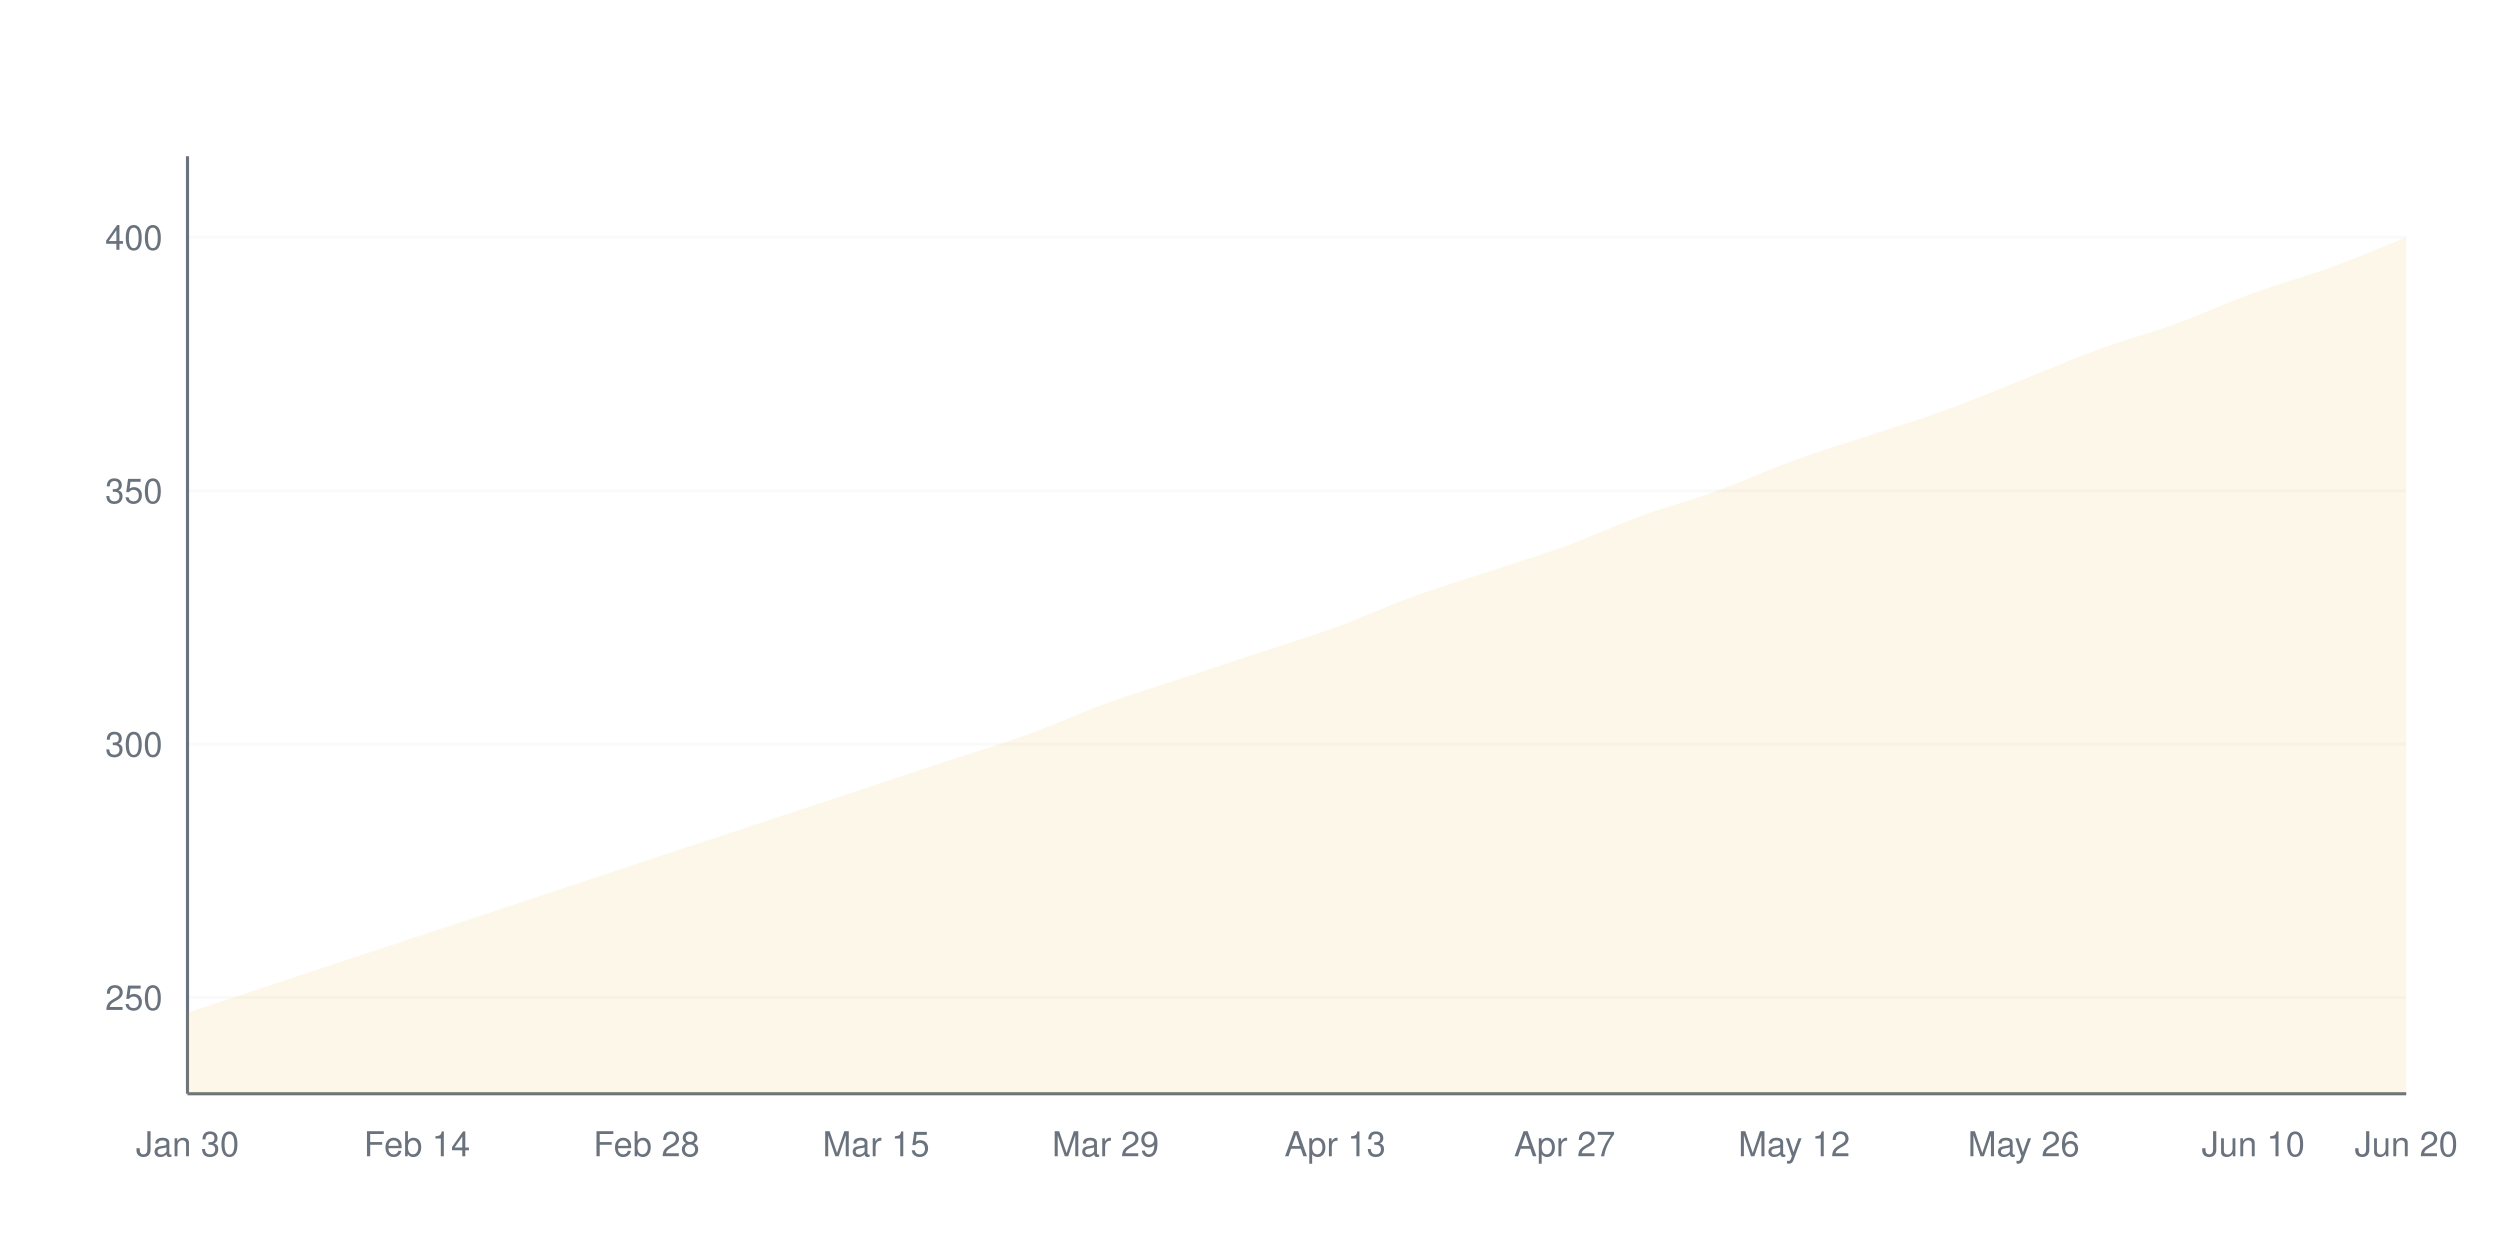
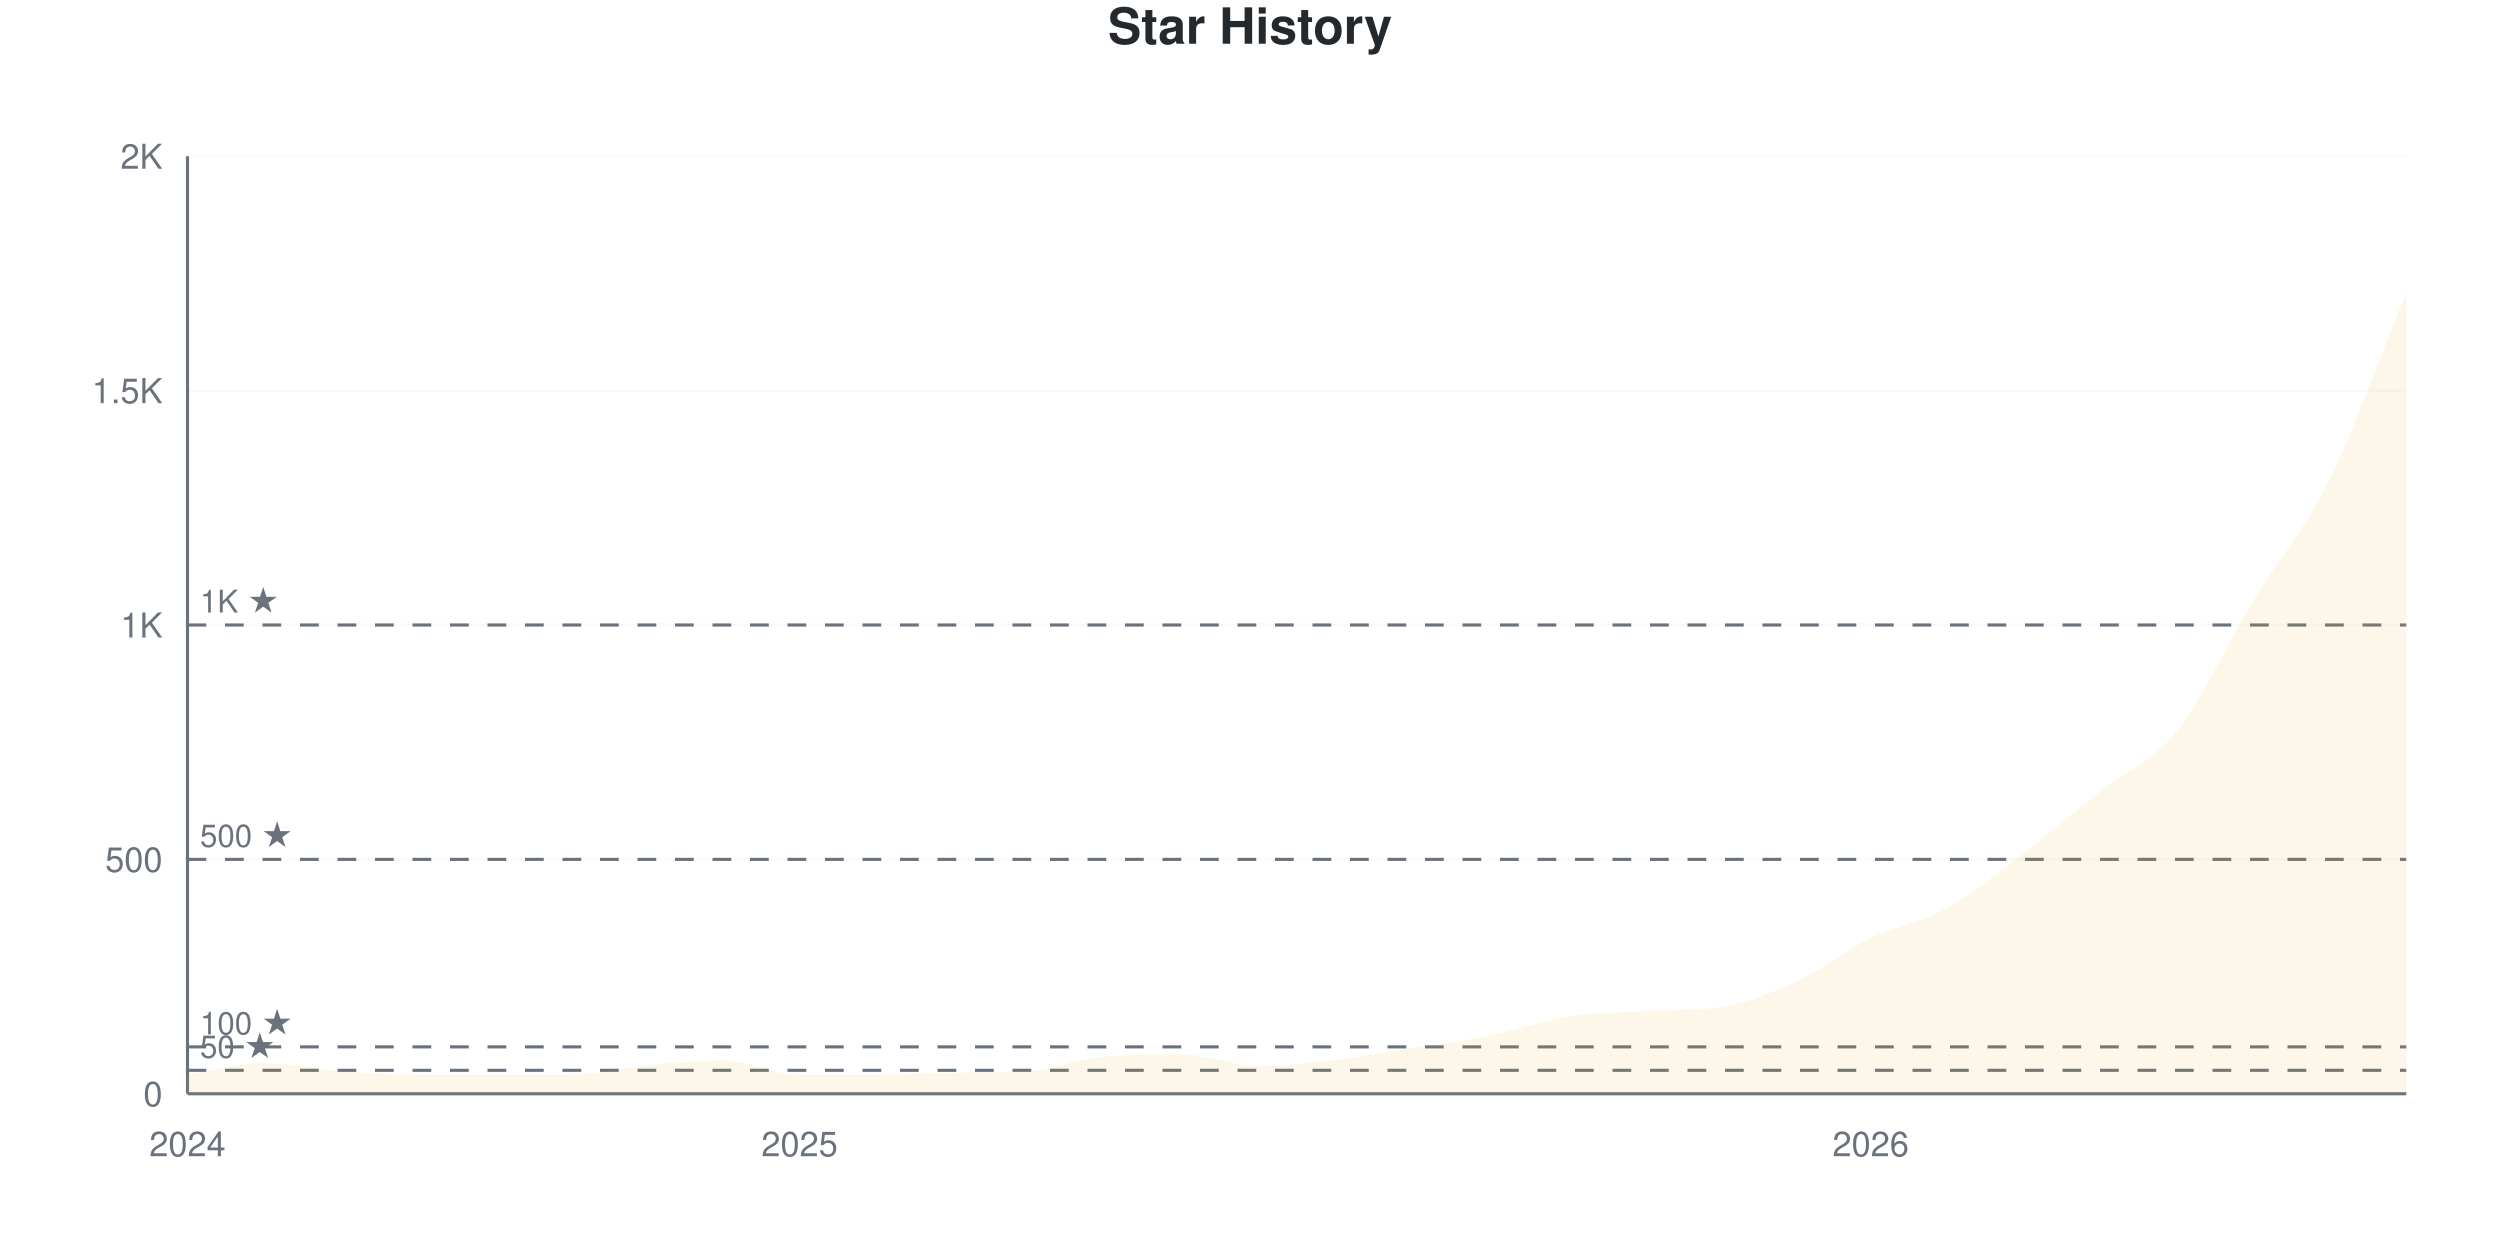
<svg xmlns="http://www.w3.org/2000/svg" viewBox="0 0 800 400" width="800" height="400">
  <style>
    @keyframes drawLine {
      to { stroke-dashoffset: 0; }
    }
    @keyframes fadeInPoint {
      from { opacity: 0; }
      to { opacity: 1; }
    }
    .data-line-0 {
-       stroke-dasharray: 1168;
-       stroke-dashoffset: 1168;
+       stroke-dasharray: 1247;
+       stroke-dashoffset: 1247;
      animation: drawLine 2s ease-out forwards;
    }
    .data-point {
      opacity: 0;
      animation: fadeInPoint 0.5s ease-out forwards;
    }
    .chart-bg { fill: #fff; }
    .chart-text { fill: #24292e; }
    .chart-muted { fill: #6a737d; }
    .chart-grid { stroke: #eee; }
    .chart-axis { stroke: #6a737d; }
    @media (prefers-color-scheme: dark) {
      .chart-bg { fill: #0d1117; }
      .chart-text { fill: #e6edf3; }
      .chart-muted { fill: #8b949e; }
      .chart-grid { stroke: #21262d; }
      .chart-axis { stroke: #8b949e; }
    }
  </style>
  <rect width="800" height="400" class="chart-bg" />
-   <text x="400" y="14" text-anchor="middle" class="chart-text" font-size="16" font-weight="bold" font-family="-apple-system, BlinkMacSystemFont, 'Segoe UI', Helvetica, Arial, sans-serif" />
+   <text x="400" y="14" text-anchor="middle" class="chart-text" font-size="16" font-weight="bold" font-family="-apple-system, BlinkMacSystemFont, 'Segoe UI', Helvetica, Arial, sans-serif">Star History</text>
  <g class="grid">
-     <line x1="60" y1="319.189" x2="770" y2="319.189" class="chart-grid" stroke-opacity="0.3" />
-     <text x="52" y="323.189" text-anchor="end" class="chart-muted" font-size="11" font-family="-apple-system, BlinkMacSystemFont, 'Segoe UI', Helvetica, Arial, sans-serif">250</text>
-     <line x1="60" y1="238.108" x2="770" y2="238.108" class="chart-grid" stroke-opacity="0.3" />
-     <text x="52" y="242.108" text-anchor="end" class="chart-muted" font-size="11" font-family="-apple-system, BlinkMacSystemFont, 'Segoe UI', Helvetica, Arial, sans-serif">300</text>
-     <line x1="60" y1="157.027" x2="770" y2="157.027" class="chart-grid" stroke-opacity="0.3" />
-     <text x="52" y="161.027" text-anchor="end" class="chart-muted" font-size="11" font-family="-apple-system, BlinkMacSystemFont, 'Segoe UI', Helvetica, Arial, sans-serif">350</text>
-     <line x1="60" y1="75.946" x2="770" y2="75.946" class="chart-grid" stroke-opacity="0.3" />
-     <text x="52" y="79.946" text-anchor="end" class="chart-muted" font-size="11" font-family="-apple-system, BlinkMacSystemFont, 'Segoe UI', Helvetica, Arial, sans-serif">400</text>
+     <line x1="60" y1="350" x2="770" y2="350" class="chart-grid" stroke-opacity="0.3" />
+     <text x="52" y="354" text-anchor="end" class="chart-muted" font-size="11" font-family="-apple-system, BlinkMacSystemFont, 'Segoe UI', Helvetica, Arial, sans-serif">0</text>
+     <line x1="60" y1="275" x2="770" y2="275" class="chart-grid" stroke-opacity="0.3" />
+     <text x="52" y="279" text-anchor="end" class="chart-muted" font-size="11" font-family="-apple-system, BlinkMacSystemFont, 'Segoe UI', Helvetica, Arial, sans-serif">500</text>
+     <line x1="60" y1="200" x2="770" y2="200" class="chart-grid" stroke-opacity="0.3" />
+     <text x="52" y="204" text-anchor="end" class="chart-muted" font-size="11" font-family="-apple-system, BlinkMacSystemFont, 'Segoe UI', Helvetica, Arial, sans-serif">1K</text>
+     <line x1="60" y1="125" x2="770" y2="125" class="chart-grid" stroke-opacity="0.3" />
+     <text x="52" y="129" text-anchor="end" class="chart-muted" font-size="11" font-family="-apple-system, BlinkMacSystemFont, 'Segoe UI', Helvetica, Arial, sans-serif">1.5K</text>
+     <line x1="60" y1="50" x2="770" y2="50" class="chart-grid" stroke-opacity="0.3" />
+     <text x="52" y="54" text-anchor="end" class="chart-muted" font-size="11" font-family="-apple-system, BlinkMacSystemFont, 'Segoe UI', Helvetica, Arial, sans-serif">2K</text>
  </g>
  <g class="milestones">
-     
+     <line x1="60" y1="342.5" x2="770" y2="342.5" class="chart-axis" stroke-width="1" stroke-dasharray="6,6" />
+     <text x="64" y="338.5" class="chart-muted" font-size="10" font-family="-apple-system, BlinkMacSystemFont, 'Segoe UI', Helvetica, Arial, sans-serif">50 ★</text>
+     <line x1="60" y1="335" x2="770" y2="335" class="chart-axis" stroke-width="1" stroke-dasharray="6,6" />
+     <text x="64" y="331" class="chart-muted" font-size="10" font-family="-apple-system, BlinkMacSystemFont, 'Segoe UI', Helvetica, Arial, sans-serif">100 ★</text>
+     <line x1="60" y1="275" x2="770" y2="275" class="chart-axis" stroke-width="1" stroke-dasharray="6,6" />
+     <text x="64" y="271" class="chart-muted" font-size="10" font-family="-apple-system, BlinkMacSystemFont, 'Segoe UI', Helvetica, Arial, sans-serif">500 ★</text>
+     <line x1="60" y1="200" x2="770" y2="200" class="chart-axis" stroke-width="1" stroke-dasharray="6,6" />
+     <text x="64" y="196" class="chart-muted" font-size="10" font-family="-apple-system, BlinkMacSystemFont, 'Segoe UI', Helvetica, Arial, sans-serif">1K ★</text>
  </g>
  <g class="x-axis">
-     <text x="60" y="370" text-anchor="middle" class="chart-muted" font-size="11" font-family="-apple-system, BlinkMacSystemFont, 'Segoe UI', Helvetica, Arial, sans-serif">Jan 30</text>
-     <text x="133.448" y="370" text-anchor="middle" class="chart-muted" font-size="11" font-family="-apple-system, BlinkMacSystemFont, 'Segoe UI', Helvetica, Arial, sans-serif">Feb 14</text>
-     <text x="206.897" y="370" text-anchor="middle" class="chart-muted" font-size="11" font-family="-apple-system, BlinkMacSystemFont, 'Segoe UI', Helvetica, Arial, sans-serif">Feb 28</text>
-     <text x="280.345" y="370" text-anchor="middle" class="chart-muted" font-size="11" font-family="-apple-system, BlinkMacSystemFont, 'Segoe UI', Helvetica, Arial, sans-serif">Mar 15</text>
-     <text x="353.793" y="370" text-anchor="middle" class="chart-muted" font-size="11" font-family="-apple-system, BlinkMacSystemFont, 'Segoe UI', Helvetica, Arial, sans-serif">Mar 29</text>
-     <text x="427.241" y="370" text-anchor="middle" class="chart-muted" font-size="11" font-family="-apple-system, BlinkMacSystemFont, 'Segoe UI', Helvetica, Arial, sans-serif">Apr 13</text>
-     <text x="500.69" y="370" text-anchor="middle" class="chart-muted" font-size="11" font-family="-apple-system, BlinkMacSystemFont, 'Segoe UI', Helvetica, Arial, sans-serif">Apr 27</text>
-     <text x="574.138" y="370" text-anchor="middle" class="chart-muted" font-size="11" font-family="-apple-system, BlinkMacSystemFont, 'Segoe UI', Helvetica, Arial, sans-serif">May 12</text>
-     <text x="647.586" y="370" text-anchor="middle" class="chart-muted" font-size="11" font-family="-apple-system, BlinkMacSystemFont, 'Segoe UI', Helvetica, Arial, sans-serif">May 26</text>
-     <text x="721.034" y="370" text-anchor="middle" class="chart-muted" font-size="11" font-family="-apple-system, BlinkMacSystemFont, 'Segoe UI', Helvetica, Arial, sans-serif">Jun 10</text>
-     <text x="770" y="370" text-anchor="middle" class="chart-muted" font-size="11" font-family="-apple-system, BlinkMacSystemFont, 'Segoe UI', Helvetica, Arial, sans-serif">Jun 20</text>
+     <text x="60" y="370" text-anchor="middle" class="chart-muted" font-size="11" font-family="-apple-system, BlinkMacSystemFont, 'Segoe UI', Helvetica, Arial, sans-serif">2024</text>
+     <text x="255.862" y="370" text-anchor="middle" class="chart-muted" font-size="11" font-family="-apple-system, BlinkMacSystemFont, 'Segoe UI', Helvetica, Arial, sans-serif">2025</text>
+     <text x="598.621" y="370" text-anchor="middle" class="chart-muted" font-size="11" font-family="-apple-system, BlinkMacSystemFont, 'Segoe UI', Helvetica, Arial, sans-serif">2026</text>
  </g>
  <line x1="60" y1="50" x2="60" y2="350" class="chart-axis" stroke-width="1" />
  <line x1="60" y1="350" x2="770" y2="350" class="chart-axis" stroke-width="1" />
-   <path d="M60,350 L60,324.054 C68.161,321.351 76.322,318.649 84.483,315.946 C92.644,313.243 100.805,310.541 108.966,307.838 C117.126,305.135 125.287,302.432 133.448,299.73 C141.609,297.027 149.77,294.324 157.931,291.622 C166.092,288.919 174.253,286.216 182.414,283.514 C190.575,280.811 198.736,278.108 206.897,275.405 C215.057,272.703 223.218,270 231.379,267.297 C239.54,264.595 247.701,261.892 255.862,259.189 C264.023,256.486 272.184,253.784 280.345,251.081 C288.506,248.378 296.667,245.676 304.828,242.973 C312.989,240.27 321.149,237.838 329.31,234.865 C337.471,231.892 345.632,228.108 353.793,225.135 C361.954,222.162 370.115,219.73 378.276,217.027 C386.437,214.324 394.598,211.622 402.759,208.919 C410.92,206.216 419.08,203.784 427.241,200.811 C435.402,197.838 443.563,194.054 451.724,191.081 C459.885,188.108 468.046,185.676 476.207,182.973 C484.368,180.27 492.529,177.838 500.69,174.865 C508.851,171.892 517.011,168.108 525.172,165.135 C533.333,162.162 541.494,160 549.655,157.027 C557.816,154.054 565.977,150.27 574.138,147.297 C582.299,144.324 590.46,141.892 598.621,139.189 C606.782,136.486 614.943,134.054 623.103,131.081 C631.264,128.108 639.425,124.595 647.586,121.351 C655.747,118.108 663.908,114.595 672.069,111.622 C680.23,108.649 688.391,106.486 696.552,103.514 C704.713,100.541 712.874,96.757 721.034,93.784 C729.195,90.811 737.356,88.649 745.517,85.676 C753.678,82.703 761.839,79.189 770,75.946 L770,350 L60,350 Z" fill="#dfb317" fill-opacity="0.1" />
-   <path d="M60,350 L60,324.054 C68.161,321.351 76.322,318.649 84.483,315.946 C92.644,313.243 100.805,310.541 108.966,307.838 C117.126,305.135 125.287,302.432 133.448,299.73 C141.609,297.027 149.77,294.324 157.931,291.622 C166.092,288.919 174.253,286.216 182.414,283.514 C190.575,280.811 198.736,278.108 206.897,275.405 C215.057,272.703 223.218,270 231.379,267.297 C239.54,264.595 247.701,261.892 255.862,259.189 C264.023,256.486 272.184,253.784 280.345,251.081 C288.506,248.378 296.667,245.676 304.828,242.973 C312.989,240.27 321.149,237.838 329.31,234.865 C337.471,231.892 345.632,228.108 353.793,225.135 C361.954,222.162 370.115,219.73 378.276,217.027 C386.437,214.324 394.598,211.622 402.759,208.919 C410.92,206.216 419.08,203.784 427.241,200.811 C435.402,197.838 443.563,194.054 451.724,191.081 C459.885,188.108 468.046,185.676 476.207,182.973 C484.368,180.27 492.529,177.838 500.69,174.865 C508.851,171.892 517.011,168.108 525.172,165.135 C533.333,162.162 541.494,160 549.655,157.027 C557.816,154.054 565.977,150.27 574.138,147.297 C582.299,144.324 590.46,141.892 598.621,139.189 C606.782,136.486 614.943,134.054 623.103,131.081 C631.264,128.108 639.425,124.595 647.586,121.351 C655.747,118.108 663.908,114.595 672.069,111.622 C680.23,108.649 688.391,106.486 696.552,103.514 C704.713,100.541 712.874,96.757 721.034,93.784 C729.195,90.811 737.356,88.649 745.517,85.676 C753.678,82.703 761.839,79.189 770,75.946" fill="none" stroke="#dfb317" stroke-width="2.5" class="data-line-0" />
+   <path d="M60,350 L60,343.85 C68.161,342.65 76.322,340.25 84.483,340.25 C92.644,340.25 100.805,342.175 108.966,342.8 C117.126,343.425 125.287,344 133.448,344 C141.609,344 149.77,344 157.931,344 C166.092,344 174.253,344 182.414,344 C190.575,344 198.736,341.625 206.897,340.85 C215.057,340.075 223.218,339.35 231.379,339.35 C239.54,339.35 247.701,344 255.862,344 C264.023,344 272.184,344 280.345,344 C288.506,344 296.667,343.399 304.828,343.25 C312.989,343.101 321.149,343.231 329.31,342.65 C337.471,342.069 345.632,338.6 353.793,338 C361.954,337.4 370.115,337.4 378.276,337.4 C386.437,337.4 394.598,341.15 402.759,341.15 C410.92,341.15 419.08,340.175 427.241,339.2 C435.402,338.225 443.563,336.575 451.724,335.3 C459.885,334.025 468.046,333.175 476.207,331.55 C484.368,329.925 492.529,326.875 500.69,325.55 C508.851,324.225 517.011,323.991 525.172,323.6 C533.333,323.209 541.494,323.535 549.655,322.4 C557.816,321.265 565.977,318.15 574.138,314.45 C582.299,310.75 590.46,304.175 598.621,300.2 C606.782,296.225 614.943,295.125 623.103,290.6 C631.264,286.075 639.425,279.275 647.586,273.05 C655.747,266.825 663.908,259.75 672.069,253.25 C680.23,246.75 688.391,244.225 696.552,234.05 C704.713,223.875 712.874,205.65 721.034,192.2 C729.195,178.75 737.356,169.8 745.517,153.35 C753.678,136.9 761.839,113.45 770,93.5 L770,350 L60,350 Z" fill="#dfb317" fill-opacity="0.1" />
+   <path d="M60,350 L60,343.85 C68.161,342.65 76.322,340.25 84.483,340.25 C92.644,340.25 100.805,342.175 108.966,342.8 C117.126,343.425 125.287,344 133.448,344 C141.609,344 149.77,344 157.931,344 C166.092,344 174.253,344 182.414,344 C190.575,344 198.736,341.625 206.897,340.85 C215.057,340.075 223.218,339.35 231.379,339.35 C239.54,339.35 247.701,344 255.862,344 C264.023,344 272.184,344 280.345,344 C288.506,344 296.667,343.399 304.828,343.25 C312.989,343.101 321.149,343.231 329.31,342.65 C337.471,342.069 345.632,338.6 353.793,338 C361.954,337.4 370.115,337.4 378.276,337.4 C386.437,337.4 394.598,341.15 402.759,341.15 C410.92,341.15 419.08,340.175 427.241,339.2 C435.402,338.225 443.563,336.575 451.724,335.3 C459.885,334.025 468.046,333.175 476.207,331.55 C484.368,329.925 492.529,326.875 500.69,325.55 C508.851,324.225 517.011,323.991 525.172,323.6 C533.333,323.209 541.494,323.535 549.655,322.4 C557.816,321.265 565.977,318.15 574.138,314.45 C582.299,310.75 590.46,304.175 598.621,300.2 C606.782,296.225 614.943,295.125 623.103,290.6 C631.264,286.075 639.425,279.275 647.586,273.05 C655.747,266.825 663.908,259.75 672.069,253.25 C680.23,246.75 688.391,244.225 696.552,234.05 C704.713,223.875 712.874,205.65 721.034,192.2 C729.195,178.75 737.356,169.8 745.517,153.35 C753.678,136.9 761.839,113.45 770,93.5" fill="none" stroke="#dfb317" stroke-width="2.5" class="data-line-0" />
  <g class="points">
-     <circle cx="60" cy="324.054" r="4" fill="#dfb317" class="data-point" style="animation-delay: 1.50s" />
-     <circle cx="84.483" cy="315.946" r="4" fill="#dfb317" class="data-point" style="animation-delay: 1.55s" />
-     <circle cx="108.966" cy="307.838" r="4" fill="#dfb317" class="data-point" style="animation-delay: 1.60s" />
-     <circle cx="133.448" cy="299.73" r="4" fill="#dfb317" class="data-point" style="animation-delay: 1.65s" />
-     <circle cx="157.931" cy="291.622" r="4" fill="#dfb317" class="data-point" style="animation-delay: 1.70s" />
-     <circle cx="182.414" cy="283.514" r="4" fill="#dfb317" class="data-point" style="animation-delay: 1.75s" />
-     <circle cx="206.897" cy="275.405" r="4" fill="#dfb317" class="data-point" style="animation-delay: 1.80s" />
-     <circle cx="231.379" cy="267.297" r="4" fill="#dfb317" class="data-point" style="animation-delay: 1.85s" />
-     <circle cx="255.862" cy="259.189" r="4" fill="#dfb317" class="data-point" style="animation-delay: 1.90s" />
-     <circle cx="280.345" cy="251.081" r="4" fill="#dfb317" class="data-point" style="animation-delay: 1.95s" />
-     <circle cx="304.828" cy="242.973" r="4" fill="#dfb317" class="data-point" style="animation-delay: 2.00s" />
-     <circle cx="329.31" cy="234.865" r="4" fill="#dfb317" class="data-point" style="animation-delay: 2.05s" />
-     <circle cx="353.793" cy="225.135" r="4" fill="#dfb317" class="data-point" style="animation-delay: 2.10s" />
-     <circle cx="378.276" cy="217.027" r="4" fill="#dfb317" class="data-point" style="animation-delay: 2.15s" />
-     <circle cx="402.759" cy="208.919" r="4" fill="#dfb317" class="data-point" style="animation-delay: 2.20s" />
-     <circle cx="427.241" cy="200.811" r="4" fill="#dfb317" class="data-point" style="animation-delay: 2.25s" />
-     <circle cx="451.724" cy="191.081" r="4" fill="#dfb317" class="data-point" style="animation-delay: 2.30s" />
-     <circle cx="476.207" cy="182.973" r="4" fill="#dfb317" class="data-point" style="animation-delay: 2.35s" />
-     <circle cx="500.69" cy="174.865" r="4" fill="#dfb317" class="data-point" style="animation-delay: 2.40s" />
-     <circle cx="525.172" cy="165.135" r="4" fill="#dfb317" class="data-point" style="animation-delay: 2.45s" />
-     <circle cx="549.655" cy="157.027" r="4" fill="#dfb317" class="data-point" style="animation-delay: 2.50s" />
-     <circle cx="574.138" cy="147.297" r="4" fill="#dfb317" class="data-point" style="animation-delay: 2.55s" />
-     <circle cx="598.621" cy="139.189" r="4" fill="#dfb317" class="data-point" style="animation-delay: 2.60s" />
-     <circle cx="623.103" cy="131.081" r="4" fill="#dfb317" class="data-point" style="animation-delay: 2.65s" />
-     <circle cx="647.586" cy="121.351" r="4" fill="#dfb317" class="data-point" style="animation-delay: 2.70s" />
-     <circle cx="672.069" cy="111.622" r="4" fill="#dfb317" class="data-point" style="animation-delay: 2.75s" />
-     <circle cx="696.552" cy="103.514" r="4" fill="#dfb317" class="data-point" style="animation-delay: 2.80s" />
-     <circle cx="721.034" cy="93.784" r="4" fill="#dfb317" class="data-point" style="animation-delay: 2.85s" />
-     <circle cx="745.517" cy="85.676" r="4" fill="#dfb317" class="data-point" style="animation-delay: 2.90s" />
-     <circle cx="770" cy="75.946" r="4" fill="#dfb317" class="data-point" style="animation-delay: 2.95s" />
+     <circle cx="60" cy="343.85" r="4" fill="#dfb317" class="data-point" style="animation-delay: 1.50s" />
+     <circle cx="84.483" cy="340.25" r="4" fill="#dfb317" class="data-point" style="animation-delay: 1.55s" />
+     <circle cx="108.966" cy="342.8" r="4" fill="#dfb317" class="data-point" style="animation-delay: 1.60s" />
+     <circle cx="133.448" cy="344" r="4" fill="#dfb317" class="data-point" style="animation-delay: 1.65s" />
+     <circle cx="157.931" cy="344" r="4" fill="#dfb317" class="data-point" style="animation-delay: 1.70s" />
+     <circle cx="182.414" cy="344" r="4" fill="#dfb317" class="data-point" style="animation-delay: 1.75s" />
+     <circle cx="206.897" cy="340.85" r="4" fill="#dfb317" class="data-point" style="animation-delay: 1.80s" />
+     <circle cx="231.379" cy="339.35" r="4" fill="#dfb317" class="data-point" style="animation-delay: 1.85s" />
+     <circle cx="255.862" cy="344" r="4" fill="#dfb317" class="data-point" style="animation-delay: 1.90s" />
+     <circle cx="280.345" cy="344" r="4" fill="#dfb317" class="data-point" style="animation-delay: 1.95s" />
+     <circle cx="304.828" cy="343.25" r="4" fill="#dfb317" class="data-point" style="animation-delay: 2.00s" />
+     <circle cx="329.31" cy="342.65" r="4" fill="#dfb317" class="data-point" style="animation-delay: 2.05s" />
+     <circle cx="353.793" cy="338" r="4" fill="#dfb317" class="data-point" style="animation-delay: 2.10s" />
+     <circle cx="378.276" cy="337.4" r="4" fill="#dfb317" class="data-point" style="animation-delay: 2.15s" />
+     <circle cx="402.759" cy="341.15" r="4" fill="#dfb317" class="data-point" style="animation-delay: 2.20s" />
+     <circle cx="427.241" cy="339.2" r="4" fill="#dfb317" class="data-point" style="animation-delay: 2.25s" />
+     <circle cx="451.724" cy="335.3" r="4" fill="#dfb317" class="data-point" style="animation-delay: 2.30s" />
+     <circle cx="476.207" cy="331.55" r="4" fill="#dfb317" class="data-point" style="animation-delay: 2.35s" />
+     <circle cx="500.69" cy="325.55" r="4" fill="#dfb317" class="data-point" style="animation-delay: 2.40s" />
+     <circle cx="525.172" cy="323.6" r="4" fill="#dfb317" class="data-point" style="animation-delay: 2.45s" />
+     <circle cx="549.655" cy="322.4" r="4" fill="#dfb317" class="data-point" style="animation-delay: 2.50s" />
+     <circle cx="574.138" cy="314.45" r="4" fill="#dfb317" class="data-point" style="animation-delay: 2.55s" />
+     <circle cx="598.621" cy="300.2" r="4" fill="#dfb317" class="data-point" style="animation-delay: 2.60s" />
+     <circle cx="623.103" cy="290.6" r="4" fill="#dfb317" class="data-point" style="animation-delay: 2.65s" />
+     <circle cx="647.586" cy="273.05" r="4" fill="#dfb317" class="data-point" style="animation-delay: 2.70s" />
+     <circle cx="672.069" cy="253.25" r="4" fill="#dfb317" class="data-point" style="animation-delay: 2.75s" />
+     <circle cx="696.552" cy="234.05" r="4" fill="#dfb317" class="data-point" style="animation-delay: 2.80s" />
+     <circle cx="721.034" cy="192.2" r="4" fill="#dfb317" class="data-point" style="animation-delay: 2.85s" />
+     <circle cx="745.517" cy="153.35" r="4" fill="#dfb317" class="data-point" style="animation-delay: 2.90s" />
+     <circle cx="770" cy="93.5" r="4" fill="#dfb317" class="data-point" style="animation-delay: 2.95s" />
  </g>
</svg>
